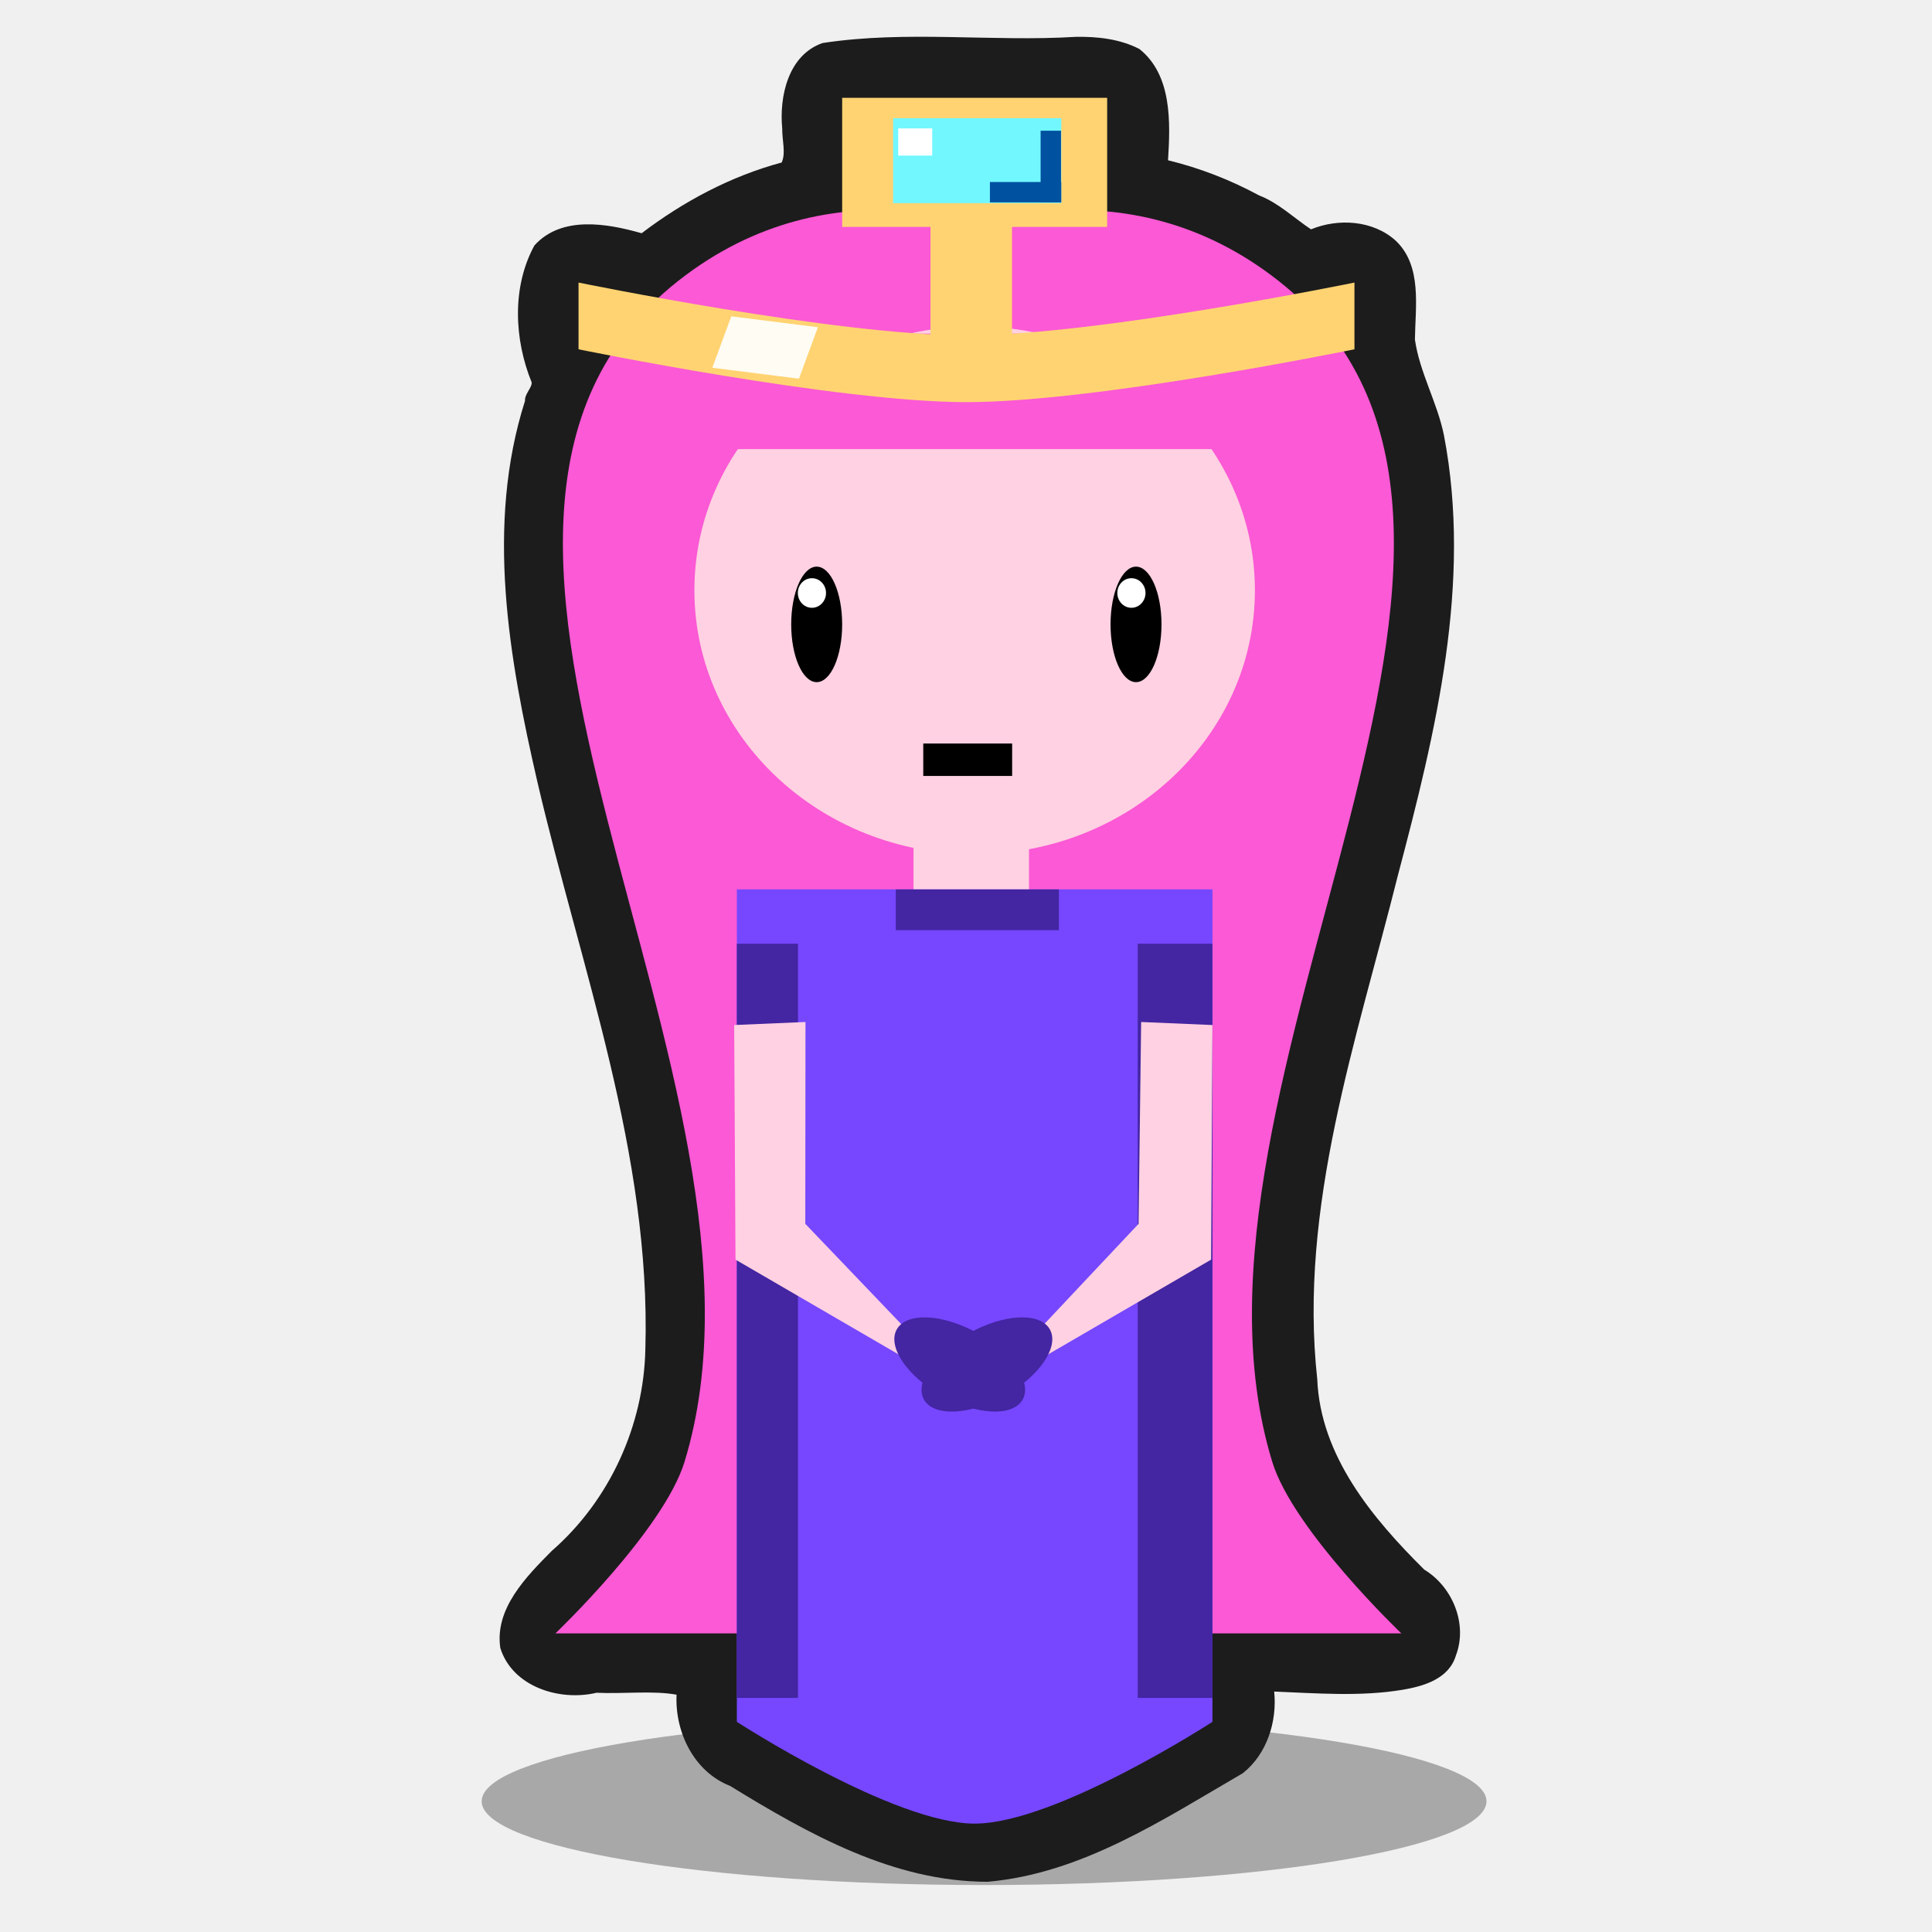
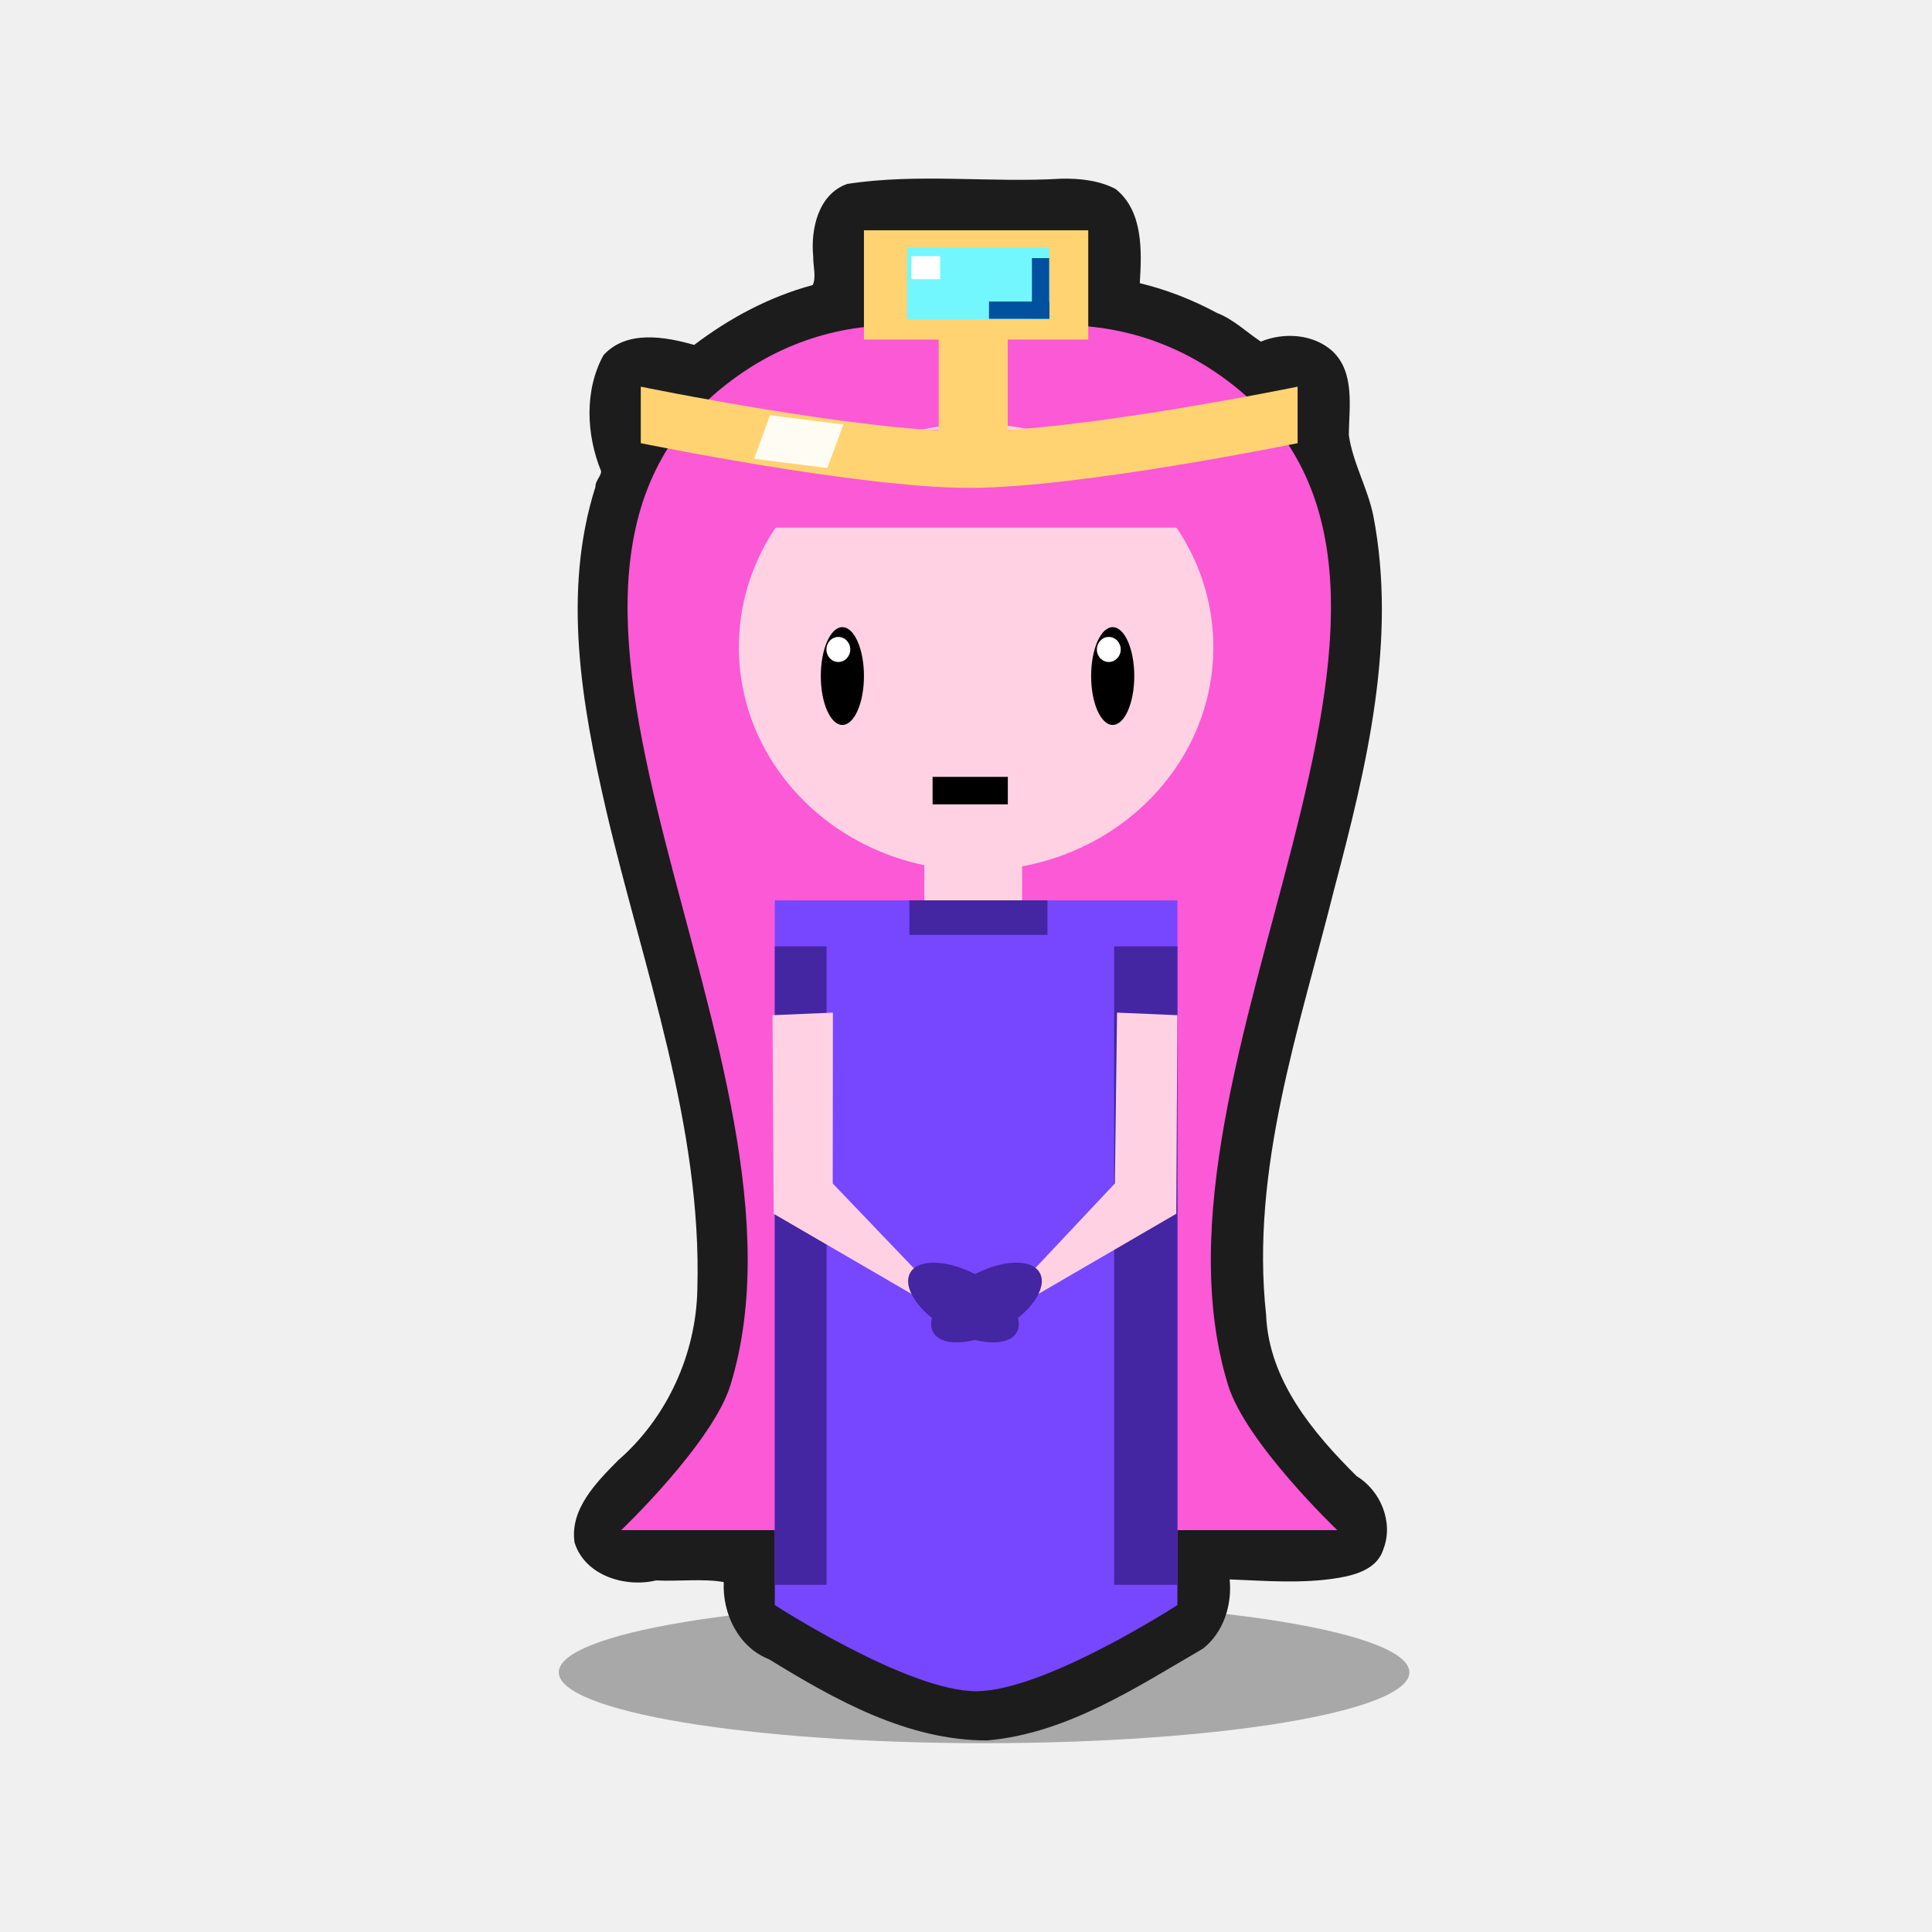
<svg xmlns="http://www.w3.org/2000/svg" width="200mm" height="200mm" viewBox="0 0 708.661 708.661" id="svg2" version="1.1">
  <defs id="defs4" />
  <g id="layer1" transform="translate(0,-343.7008)">
-     <ellipse style="opacity:0.3;fill:#000000;fill-opacity:1;fill-rule:nonzero;stroke:none;stroke-width:35.433;stroke-linecap:round;stroke-linejoin:round;stroke-miterlimit:4;stroke-dasharray:none;stroke-opacity:1" id="path4236" cx="360.96" cy="1004.418" rx="184.286" ry="30.714" />
-     <path style="opacity:1;fill:#1c1c1c;fill-opacity:1;fill-rule:nonzero;stroke:none;stroke-width:35.433;stroke-linecap:round;stroke-linejoin:round;stroke-miterlimit:4;stroke-dasharray:none;stroke-opacity:1" d="m 394.584,357.219 c -30.841,1.87 -62.174,-2.447 -92.877,2.266 -12.595,4.396 -15.94,19.589 -14.781,31.453 -0.093,3.988 1.425,9.018 -0.225,12.377 -18.666,5.016 -36.012,14.278 -51.355,25.939 -12.693,-3.62 -29.375,-6.555 -39.326,4.482 -8.337,15.283 -7.406,34.468 -1.018,50.184 0.236,1.933 -2.616,4.297 -2.423,6.798 -14.541,45.623 -5.932,94.366 4.552,139.848 16.012,68.658 41.667,136.678 39.588,207.954 -0.552,27.946 -13.062,55.547 -34.359,74.079 -9.321,9.417 -20.993,21.153 -18.844,35.587 4.456,14.314 21.862,19.631 35.307,16.421 9.588,0.479 20.717,-0.875 29.342,0.717 -0.656,13.708 6.383,28.263 19.62,33.445 28.639,17.584 59.931,35.202 94.495,35.168 34.569,-3.017 64.362,-22.848 93.559,-39.805 8.884,-6.994 12.657,-18.961 11.537,-29.965 15.517,0.614 31.504,1.935 47.035,-0.643 7.915,-1.328 17.102,-4.046 19.643,-12.662 4.367,-11.527 -1.307,-25.185 -11.633,-31.423 -19.048,-18.887 -38.091,-41.714 -39.251,-69.854 -6.899,-63.128 14.493,-124.479 29.638,-185.028 13.814,-52.273 27.237,-107.18 16.805,-161.347 -2.461,-11.981 -8.903,-22.923 -10.621,-34.977 0.157,-12.04 2.714,-26.966 -7.012,-36.221 -8.312,-7.561 -21.107,-8.315 -31.094,-4.189 -6.327,-4.197 -11.815,-9.635 -19.023,-12.431 -10.538,-5.69 -21.788,-10.085 -33.432,-12.901 0.88,-13.884 1.51,-31.217 -10.467,-40.799 -7.163,-3.721 -15.416,-4.614 -23.379,-4.475 z" id="path4194" />
-     <g id="g4162" transform="translate(0.0203053,5.95939)">
-       <path style="opacity:1;fill:#fb59d5;fill-opacity:1;fill-rule:nonzero;stroke:none;stroke-width:35.433;stroke-linecap:round;stroke-linejoin:round;stroke-miterlimit:4;stroke-dasharray:none;stroke-opacity:1" d="M 469.136,440.914 C 411.189,395.113 349.509,423.469 349.509,423.469 l 0,513.397 164.486,0 c 0,0 -39.672,-37.826 -47.352,-62.929 -42.647,-139.401 116.86,-342.626 2.492,-433.023 z" id="path4148" />
-       <path id="rect4143" d="m 248.574,440.914 c 57.947,-45.802 119.626,-17.446 119.626,-17.446 l 0,513.397 -164.486,0 c 0,0 39.672,-37.826 47.352,-62.929 42.647,-139.401 -116.86,-342.626 -2.492,-433.023 z" style="opacity:1;fill:#fb59d5;fill-opacity:1;fill-rule:nonzero;stroke:none;stroke-width:35.433;stroke-linecap:round;stroke-linejoin:round;stroke-miterlimit:4;stroke-dasharray:none;stroke-opacity:1" />
-       <rect y="616.616" x="335.054" height="82.243" width="42.368" id="rect4166" style="opacity:1;fill:#ffd1e2;fill-opacity:1;fill-rule:nonzero;stroke:none;stroke-width:35.433;stroke-linecap:round;stroke-linejoin:round;stroke-miterlimit:4;stroke-dasharray:none;stroke-opacity:1" />
-       <path id="rect4136" d="m 270.257,663.968 174.455,0 0,305.342 c 0,0 -57.529,37.338 -87.228,37.338 -29.699,0 -87.228,-37.338 -87.228,-37.338 z" style="opacity:1;fill:#7647ff;fill-opacity:1;fill-rule:nonzero;stroke:none;stroke-width:35.433;stroke-linecap:round;stroke-linejoin:round;stroke-miterlimit:4;stroke-dasharray:none;stroke-opacity:1" />
-       <ellipse ry="96.799" rx="102.799" cy="554.264" cx="357.484" id="path4141" style="opacity:1;fill:#ffd1e2;fill-opacity:1;fill-rule:nonzero;stroke:none;stroke-width:35.433;stroke-linecap:round;stroke-linejoin:round;stroke-miterlimit:4;stroke-dasharray:none;stroke-opacity:1" />
-       <rect y="460.104" x="260.288" height="42.368" width="215.577" id="rect4146" style="opacity:1;fill:#fb59d5;fill-opacity:1;fill-rule:nonzero;stroke:none;stroke-width:35.433;stroke-linecap:round;stroke-linejoin:round;stroke-miterlimit:4;stroke-dasharray:none;stroke-opacity:1" />
-       <ellipse style="opacity:1;fill:#000000;fill-opacity:1;fill-rule:nonzero;stroke:none;stroke-width:35.433;stroke-linecap:round;stroke-linejoin:round;stroke-miterlimit:4;stroke-dasharray:none;stroke-opacity:1" id="ellipse4152" cx="299.54" cy="566.771" rx="9.346" ry="21.184" />
-       <ellipse ry="21.184" rx="9.346" cy="566.771" cx="416.674" id="ellipse4154" style="opacity:1;fill:#000000;fill-opacity:1;fill-rule:nonzero;stroke:none;stroke-width:35.433;stroke-linecap:round;stroke-linejoin:round;stroke-miterlimit:4;stroke-dasharray:none;stroke-opacity:1" />
-       <ellipse ry="5.427" rx="5.169" cy="555.252" cx="414.986" id="path4160" style="opacity:1;fill:#ffffff;fill-opacity:1;fill-rule:nonzero;stroke:none;stroke-width:35.433;stroke-linecap:round;stroke-linejoin:round;stroke-miterlimit:4;stroke-dasharray:none;stroke-opacity:1" />
-       <ellipse style="opacity:1;fill:#ffffff;fill-opacity:1;fill-rule:nonzero;stroke:none;stroke-width:35.433;stroke-linecap:round;stroke-linejoin:round;stroke-miterlimit:4;stroke-dasharray:none;stroke-opacity:1" id="ellipse4162" cx="297.795" cy="555.252" rx="5.169" ry="5.427" />
-       <rect y="610.464" x="338.631" height="11.895" width="32.602" id="rect4164" style="opacity:1;fill:#000000;fill-opacity:1;fill-rule:nonzero;stroke:none;stroke-width:35.433;stroke-linecap:round;stroke-linejoin:round;stroke-miterlimit:4;stroke-dasharray:none;stroke-opacity:1" />
-       <rect y="683.906" x="417.297" height="276.636" width="27.414" id="rect4168" style="opacity:1;fill:#4425a2;fill-opacity:1;fill-rule:nonzero;stroke:none;stroke-width:35.433;stroke-linecap:round;stroke-linejoin:round;stroke-miterlimit:4;stroke-dasharray:none;stroke-opacity:1" />
-       <rect style="opacity:1;fill:#4425a2;fill-opacity:1;fill-rule:nonzero;stroke:none;stroke-width:35.433;stroke-linecap:round;stroke-linejoin:round;stroke-miterlimit:4;stroke-dasharray:none;stroke-opacity:1" id="rect4170" width="22.43" height="276.636" x="270.257" y="683.906" />
-       <rect style="opacity:1;fill:#4425a2;fill-opacity:1;fill-rule:nonzero;stroke:none;stroke-width:35.433;stroke-linecap:round;stroke-linejoin:round;stroke-miterlimit:4;stroke-dasharray:none;stroke-opacity:1" id="rect4172" width="59.813" height="14.953" x="328.574" y="663.968" />
-       <g transform="matrix(0.8722765,0,0,0.8722765,50.94129,112.3732)" id="g4179">
-         <path style="opacity:1;fill:#ffd1e2;fill-opacity:1;fill-rule:nonzero;stroke:none;stroke-width:35.433;stroke-linecap:round;stroke-linejoin:round;stroke-miterlimit:4;stroke-dasharray:none;stroke-opacity:1" d="m 421.439,688.125 29.99,1.278 -0.563,98.65 -98.576,57.309 68.07,-72.361 z" id="rect4174" />
-         <ellipse style="opacity:1;fill:#4425a2;fill-opacity:1;fill-rule:nonzero;stroke:none;stroke-width:35.433;stroke-linecap:round;stroke-linejoin:round;stroke-miterlimit:4;stroke-dasharray:none;stroke-opacity:1" id="path4177" cx="900.551" cy="92.908" rx="15.152" ry="30.305" transform="matrix(0.4861199,0.8738921,-0.8738921,0.4861199,0,0)" />
+     <g id="g4164" transform="matrix(0.8465195,0,0,0.8465195,55.40035,106.847)">
+       <ellipse ry="30.714" rx="184.286" cy="1004.418" cx="360.96" id="path4236" style="opacity:0.3;fill:#000000;fill-opacity:1;fill-rule:nonzero;stroke:none;stroke-width:35.433;stroke-linecap:round;stroke-linejoin:round;stroke-miterlimit:4;stroke-dasharray:none;stroke-opacity:1" />
+       <path id="path4194" d="m 394.584,357.219 c -30.841,1.87 -62.174,-2.447 -92.877,2.266 -12.595,4.396 -15.94,19.589 -14.781,31.453 -0.093,3.988 1.425,9.018 -0.225,12.377 -18.666,5.016 -36.012,14.278 -51.355,25.939 -12.693,-3.62 -29.375,-6.555 -39.326,4.482 -8.337,15.283 -7.406,34.468 -1.018,50.184 0.236,1.933 -2.616,4.297 -2.423,6.798 -14.541,45.623 -5.932,94.366 4.552,139.848 16.012,68.658 41.667,136.678 39.588,207.954 -0.552,27.946 -13.062,55.547 -34.359,74.079 -9.321,9.417 -20.993,21.153 -18.844,35.587 4.456,14.314 21.862,19.631 35.307,16.421 9.588,0.479 20.717,-0.875 29.342,0.717 -0.656,13.708 6.383,28.263 19.62,33.445 28.639,17.584 59.931,35.202 94.495,35.168 34.569,-3.017 64.362,-22.848 93.559,-39.805 8.884,-6.994 12.657,-18.961 11.537,-29.965 15.517,0.614 31.504,1.935 47.035,-0.643 7.915,-1.328 17.102,-4.046 19.643,-12.662 4.367,-11.527 -1.307,-25.185 -11.633,-31.423 -19.048,-18.887 -38.091,-41.714 -39.251,-69.854 -6.899,-63.128 14.493,-124.479 29.638,-185.028 13.814,-52.273 27.237,-107.18 16.805,-161.347 -2.461,-11.981 -8.903,-22.923 -10.621,-34.977 0.157,-12.04 2.714,-26.966 -7.012,-36.221 -8.312,-7.561 -21.107,-8.315 -31.094,-4.189 -6.327,-4.197 -11.815,-9.635 -19.023,-12.431 -10.538,-5.69 -21.788,-10.085 -33.432,-12.901 0.88,-13.884 1.51,-31.217 -10.467,-40.799 -7.163,-3.721 -15.416,-4.614 -23.379,-4.475 z" style="opacity:1;fill:#1c1c1c;fill-opacity:1;fill-rule:nonzero;stroke:none;stroke-width:35.433;stroke-linecap:round;stroke-linejoin:round;stroke-miterlimit:4;stroke-dasharray:none;stroke-opacity:1" />
+       <g transform="translate(0.0203053,5.95939)" id="g4162">
+         <path id="path4148" d="M 469.136,440.914 C 411.189,395.113 349.509,423.469 349.509,423.469 l 0,513.397 164.486,0 c 0,0 -39.672,-37.826 -47.352,-62.929 -42.647,-139.401 116.86,-342.626 2.492,-433.023 z" style="opacity:1;fill:#fb59d5;fill-opacity:1;fill-rule:nonzero;stroke:none;stroke-width:35.433;stroke-linecap:round;stroke-linejoin:round;stroke-miterlimit:4;stroke-dasharray:none;stroke-opacity:1" />
+         <path style="opacity:1;fill:#fb59d5;fill-opacity:1;fill-rule:nonzero;stroke:none;stroke-width:35.433;stroke-linecap:round;stroke-linejoin:round;stroke-miterlimit:4;stroke-dasharray:none;stroke-opacity:1" d="m 248.574,440.914 c 57.947,-45.802 119.626,-17.446 119.626,-17.446 l 0,513.397 -164.486,0 c 0,0 39.672,-37.826 47.352,-62.929 42.647,-139.401 -116.86,-342.626 -2.492,-433.023 z" id="rect4143" />
+         <rect style="opacity:1;fill:#ffd1e2;fill-opacity:1;fill-rule:nonzero;stroke:none;stroke-width:35.433;stroke-linecap:round;stroke-linejoin:round;stroke-miterlimit:4;stroke-dasharray:none;stroke-opacity:1" id="rect4166" width="42.368" height="82.243" x="335.054" y="616.616" />
+         <path style="opacity:1;fill:#7647ff;fill-opacity:1;fill-rule:nonzero;stroke:none;stroke-width:35.433;stroke-linecap:round;stroke-linejoin:round;stroke-miterlimit:4;stroke-dasharray:none;stroke-opacity:1" d="m 270.257,663.968 174.455,0 0,305.342 c 0,0 -57.529,37.338 -87.228,37.338 -29.699,0 -87.228,-37.338 -87.228,-37.338 z" id="rect4136" />
+         <ellipse style="opacity:1;fill:#ffd1e2;fill-opacity:1;fill-rule:nonzero;stroke:none;stroke-width:35.433;stroke-linecap:round;stroke-linejoin:round;stroke-miterlimit:4;stroke-dasharray:none;stroke-opacity:1" id="path4141" cx="357.484" cy="554.264" rx="102.799" ry="96.799" />
+         <rect style="opacity:1;fill:#fb59d5;fill-opacity:1;fill-rule:nonzero;stroke:none;stroke-width:35.433;stroke-linecap:round;stroke-linejoin:round;stroke-miterlimit:4;stroke-dasharray:none;stroke-opacity:1" id="rect4146" width="215.577" height="42.368" x="260.288" y="460.104" />
+         <ellipse ry="21.184" rx="9.346" cy="566.771" cx="299.54" id="ellipse4152" style="opacity:1;fill:#000000;fill-opacity:1;fill-rule:nonzero;stroke:none;stroke-width:35.433;stroke-linecap:round;stroke-linejoin:round;stroke-miterlimit:4;stroke-dasharray:none;stroke-opacity:1" />
+         <ellipse style="opacity:1;fill:#000000;fill-opacity:1;fill-rule:nonzero;stroke:none;stroke-width:35.433;stroke-linecap:round;stroke-linejoin:round;stroke-miterlimit:4;stroke-dasharray:none;stroke-opacity:1" id="ellipse4154" cx="416.674" cy="566.771" rx="9.346" ry="21.184" />
+         <ellipse style="opacity:1;fill:#ffffff;fill-opacity:1;fill-rule:nonzero;stroke:none;stroke-width:35.433;stroke-linecap:round;stroke-linejoin:round;stroke-miterlimit:4;stroke-dasharray:none;stroke-opacity:1" id="path4160" cx="414.986" cy="555.252" rx="5.169" ry="5.427" />
+         <ellipse ry="5.427" rx="5.169" cy="555.252" cx="297.795" id="ellipse4162" style="opacity:1;fill:#ffffff;fill-opacity:1;fill-rule:nonzero;stroke:none;stroke-width:35.433;stroke-linecap:round;stroke-linejoin:round;stroke-miterlimit:4;stroke-dasharray:none;stroke-opacity:1" />
+         <rect style="opacity:1;fill:#000000;fill-opacity:1;fill-rule:nonzero;stroke:none;stroke-width:35.433;stroke-linecap:round;stroke-linejoin:round;stroke-miterlimit:4;stroke-dasharray:none;stroke-opacity:1" id="rect4164" width="32.602" height="11.895" x="338.631" y="610.464" />
+         <rect style="opacity:1;fill:#4425a2;fill-opacity:1;fill-rule:nonzero;stroke:none;stroke-width:35.433;stroke-linecap:round;stroke-linejoin:round;stroke-miterlimit:4;stroke-dasharray:none;stroke-opacity:1" id="rect4168" width="27.414" height="276.636" x="417.297" y="683.906" />
+         <rect y="683.906" x="270.257" height="276.636" width="22.43" id="rect4170" style="opacity:1;fill:#4425a2;fill-opacity:1;fill-rule:nonzero;stroke:none;stroke-width:35.433;stroke-linecap:round;stroke-linejoin:round;stroke-miterlimit:4;stroke-dasharray:none;stroke-opacity:1" />
+         <rect y="663.968" x="328.574" height="14.953" width="59.813" id="rect4172" style="opacity:1;fill:#4425a2;fill-opacity:1;fill-rule:nonzero;stroke:none;stroke-width:35.433;stroke-linecap:round;stroke-linejoin:round;stroke-miterlimit:4;stroke-dasharray:none;stroke-opacity:1" />
+         <g id="g4179" transform="matrix(0.8722765,0,0,0.8722765,50.94129,112.3732)">
+           <path id="rect4174" d="m 421.439,688.125 29.99,1.278 -0.563,98.65 -98.576,57.309 68.07,-72.361 z" style="opacity:1;fill:#ffd1e2;fill-opacity:1;fill-rule:nonzero;stroke:none;stroke-width:35.433;stroke-linecap:round;stroke-linejoin:round;stroke-miterlimit:4;stroke-dasharray:none;stroke-opacity:1" />
+           <ellipse transform="matrix(0.4861199,0.8738921,-0.8738921,0.4861199,0,0)" ry="30.305" rx="15.152" cy="92.908" cx="900.551" id="path4177" style="opacity:1;fill:#4425a2;fill-opacity:1;fill-rule:nonzero;stroke:none;stroke-width:35.433;stroke-linecap:round;stroke-linejoin:round;stroke-miterlimit:4;stroke-dasharray:none;stroke-opacity:1" />
+         </g>
+         <g id="g4183" transform="matrix(-0.8722765,0,0,0.8722765,663.0459,112.3732)">
+           <path style="opacity:1;fill:#ffd1e2;fill-opacity:1;fill-rule:nonzero;stroke:none;stroke-width:35.433;stroke-linecap:round;stroke-linejoin:round;stroke-miterlimit:4;stroke-dasharray:none;stroke-opacity:1" d="m 421.439,688.125 29.99,1.278 -0.563,98.65 -98.576,57.309 69.228,-72.361 z" id="path4185" />
+           <ellipse style="opacity:1;fill:#4425a2;fill-opacity:1;fill-rule:nonzero;stroke:none;stroke-width:35.433;stroke-linecap:round;stroke-linejoin:round;stroke-miterlimit:4;stroke-dasharray:none;stroke-opacity:1" id="ellipse4187" cx="900.551" cy="92.908" rx="15.152" ry="30.305" transform="matrix(0.4861199,0.8738921,-0.8738921,0.4861199,0,0)" />
+         </g>
+         <path style="opacity:1;fill:#ffd372;fill-opacity:1;fill-rule:nonzero;stroke:none;stroke-width:35.433;stroke-linecap:round;stroke-linejoin:round;stroke-miterlimit:4;stroke-dasharray:none;stroke-opacity:1" d="m 212.189,441.383 c 0,0 94.431,19.382 142.303,19.382 47.872,0 142.303,-19.382 142.303,-19.382 l 0,12.241 0,12.241 c 0,0 -94.431,19.382 -142.303,19.382 -47.872,0 -142.303,-19.382 -142.303,-19.382 l 0,-12.241 z" id="rect4189" />
+         <rect style="opacity:1;fill:#fffcf4;fill-opacity:1;fill-rule:nonzero;stroke:none;stroke-width:35.433;stroke-linecap:round;stroke-linejoin:round;stroke-miterlimit:4;stroke-dasharray:none;stroke-opacity:1" id="rect4192" width="32.013" height="20.101" x="-451.32" y="427.643" transform="matrix(-0.9921369,-0.1251572,-0.3455991,0.9383823,0,0)" />
+         <rect style="opacity:1;fill:#ffd372;fill-opacity:1;fill-rule:nonzero;stroke:none;stroke-width:35.433;stroke-linecap:round;stroke-linejoin:round;stroke-miterlimit:4;stroke-dasharray:none;stroke-opacity:1" id="rect4194" width="29.907" height="78.505" x="341.285" y="402.285" />
+         <rect style="opacity:1;fill:#ffd372;fill-opacity:1;fill-rule:nonzero;stroke:none;stroke-width:35.433;stroke-linecap:round;stroke-linejoin:round;stroke-miterlimit:4;stroke-dasharray:none;stroke-opacity:1" id="rect4196" width="97.197" height="47.352" x="308.886" y="373.624" />
+         <rect style="opacity:1;fill:#72f7ff;fill-opacity:1;fill-rule:nonzero;stroke:none;stroke-width:35.433;stroke-linecap:round;stroke-linejoin:round;stroke-miterlimit:4;stroke-dasharray:none;stroke-opacity:1" id="rect4198" width="61.682" height="31.153" x="327.578" y="381.101" />
+         <rect style="opacity:1;fill:#ffffff;fill-opacity:1;fill-rule:nonzero;stroke:none;stroke-width:35.433;stroke-linecap:round;stroke-linejoin:round;stroke-miterlimit:4;stroke-dasharray:none;stroke-opacity:1" id="rect4200" width="12.461" height="9.969" x="329.447" y="384.839" />
+         <rect style="opacity:1;fill:#00519f;fill-opacity:1;fill-rule:nonzero;stroke:none;stroke-width:35.433;stroke-linecap:round;stroke-linejoin:round;stroke-miterlimit:4;stroke-dasharray:none;stroke-opacity:1" id="rect4202" width="7.477" height="26.168" x="381.676" y="385.683" />
+         <rect y="-389.247" x="404.501" height="26.168" width="7.477" id="rect4204" style="opacity:1;fill:#00519f;fill-opacity:1;fill-rule:nonzero;stroke:none;stroke-width:35.433;stroke-linecap:round;stroke-linejoin:round;stroke-miterlimit:4;stroke-dasharray:none;stroke-opacity:1" transform="matrix(0,1,-1,0,0,0)" />
      </g>
-       <g transform="matrix(-0.8722765,0,0,0.8722765,663.0459,112.3732)" id="g4183">
-         <path id="path4185" d="m 421.439,688.125 29.99,1.278 -0.563,98.65 -98.576,57.309 69.228,-72.361 z" style="opacity:1;fill:#ffd1e2;fill-opacity:1;fill-rule:nonzero;stroke:none;stroke-width:35.433;stroke-linecap:round;stroke-linejoin:round;stroke-miterlimit:4;stroke-dasharray:none;stroke-opacity:1" />
-         <ellipse transform="matrix(0.4861199,0.8738921,-0.8738921,0.4861199,0,0)" ry="30.305" rx="15.152" cy="92.908" cx="900.551" id="ellipse4187" style="opacity:1;fill:#4425a2;fill-opacity:1;fill-rule:nonzero;stroke:none;stroke-width:35.433;stroke-linecap:round;stroke-linejoin:round;stroke-miterlimit:4;stroke-dasharray:none;stroke-opacity:1" />
-       </g>
-       <path id="rect4189" d="m 212.189,441.383 c 0,0 94.431,19.382 142.303,19.382 47.872,0 142.303,-19.382 142.303,-19.382 l 0,12.241 0,12.241 c 0,0 -94.431,19.382 -142.303,19.382 -47.872,0 -142.303,-19.382 -142.303,-19.382 l 0,-12.241 z" style="opacity:1;fill:#ffd372;fill-opacity:1;fill-rule:nonzero;stroke:none;stroke-width:35.433;stroke-linecap:round;stroke-linejoin:round;stroke-miterlimit:4;stroke-dasharray:none;stroke-opacity:1" />
-       <rect transform="matrix(-0.9921369,-0.1251572,-0.3455991,0.9383823,0,0)" y="427.643" x="-451.32" height="20.101" width="32.013" id="rect4192" style="opacity:1;fill:#fffcf4;fill-opacity:1;fill-rule:nonzero;stroke:none;stroke-width:35.433;stroke-linecap:round;stroke-linejoin:round;stroke-miterlimit:4;stroke-dasharray:none;stroke-opacity:1" />
-       <rect y="402.285" x="341.285" height="78.505" width="29.907" id="rect4194" style="opacity:1;fill:#ffd372;fill-opacity:1;fill-rule:nonzero;stroke:none;stroke-width:35.433;stroke-linecap:round;stroke-linejoin:round;stroke-miterlimit:4;stroke-dasharray:none;stroke-opacity:1" />
-       <rect y="373.624" x="308.886" height="47.352" width="97.197" id="rect4196" style="opacity:1;fill:#ffd372;fill-opacity:1;fill-rule:nonzero;stroke:none;stroke-width:35.433;stroke-linecap:round;stroke-linejoin:round;stroke-miterlimit:4;stroke-dasharray:none;stroke-opacity:1" />
-       <rect y="381.101" x="327.578" height="31.153" width="61.682" id="rect4198" style="opacity:1;fill:#72f7ff;fill-opacity:1;fill-rule:nonzero;stroke:none;stroke-width:35.433;stroke-linecap:round;stroke-linejoin:round;stroke-miterlimit:4;stroke-dasharray:none;stroke-opacity:1" />
-       <rect y="384.839" x="329.447" height="9.969" width="12.461" id="rect4200" style="opacity:1;fill:#ffffff;fill-opacity:1;fill-rule:nonzero;stroke:none;stroke-width:35.433;stroke-linecap:round;stroke-linejoin:round;stroke-miterlimit:4;stroke-dasharray:none;stroke-opacity:1" />
-       <rect y="385.683" x="381.676" height="26.168" width="7.477" id="rect4202" style="opacity:1;fill:#00519f;fill-opacity:1;fill-rule:nonzero;stroke:none;stroke-width:35.433;stroke-linecap:round;stroke-linejoin:round;stroke-miterlimit:4;stroke-dasharray:none;stroke-opacity:1" />
-       <rect transform="matrix(0,1,-1,0,0,0)" style="opacity:1;fill:#00519f;fill-opacity:1;fill-rule:nonzero;stroke:none;stroke-width:35.433;stroke-linecap:round;stroke-linejoin:round;stroke-miterlimit:4;stroke-dasharray:none;stroke-opacity:1" id="rect4204" width="7.477" height="26.168" x="404.501" y="-389.247" />
    </g>
  </g>
</svg>
